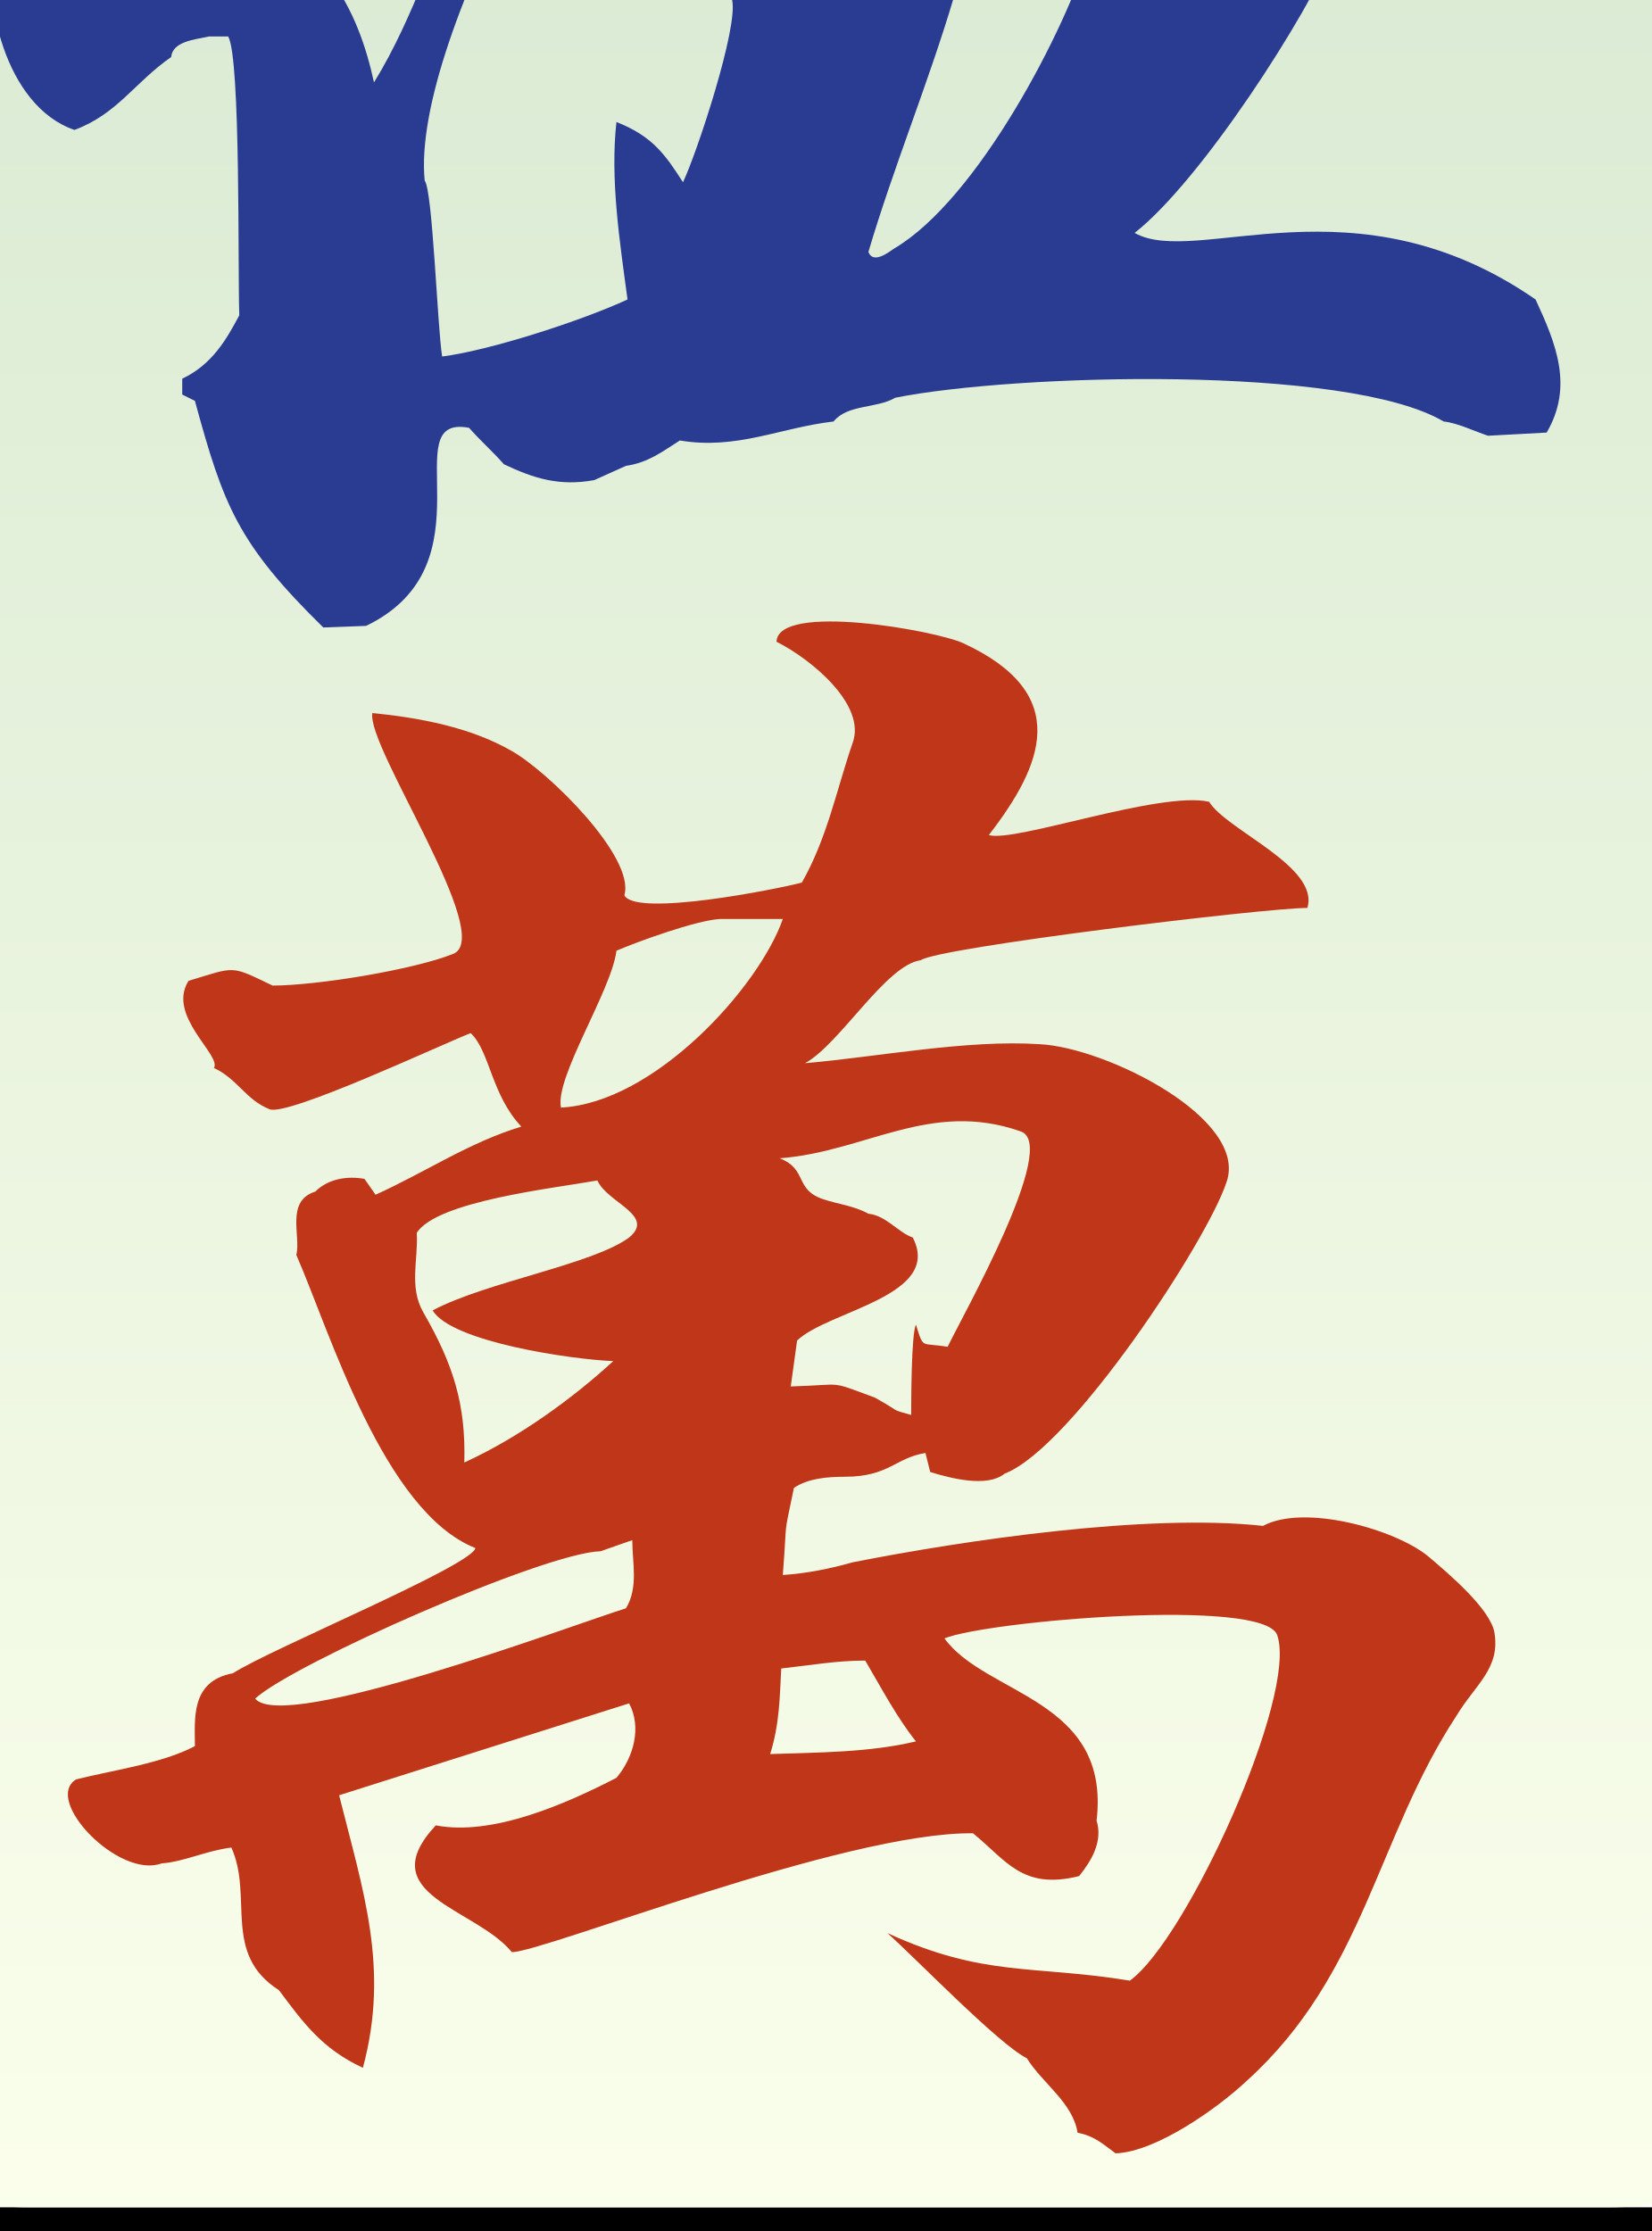
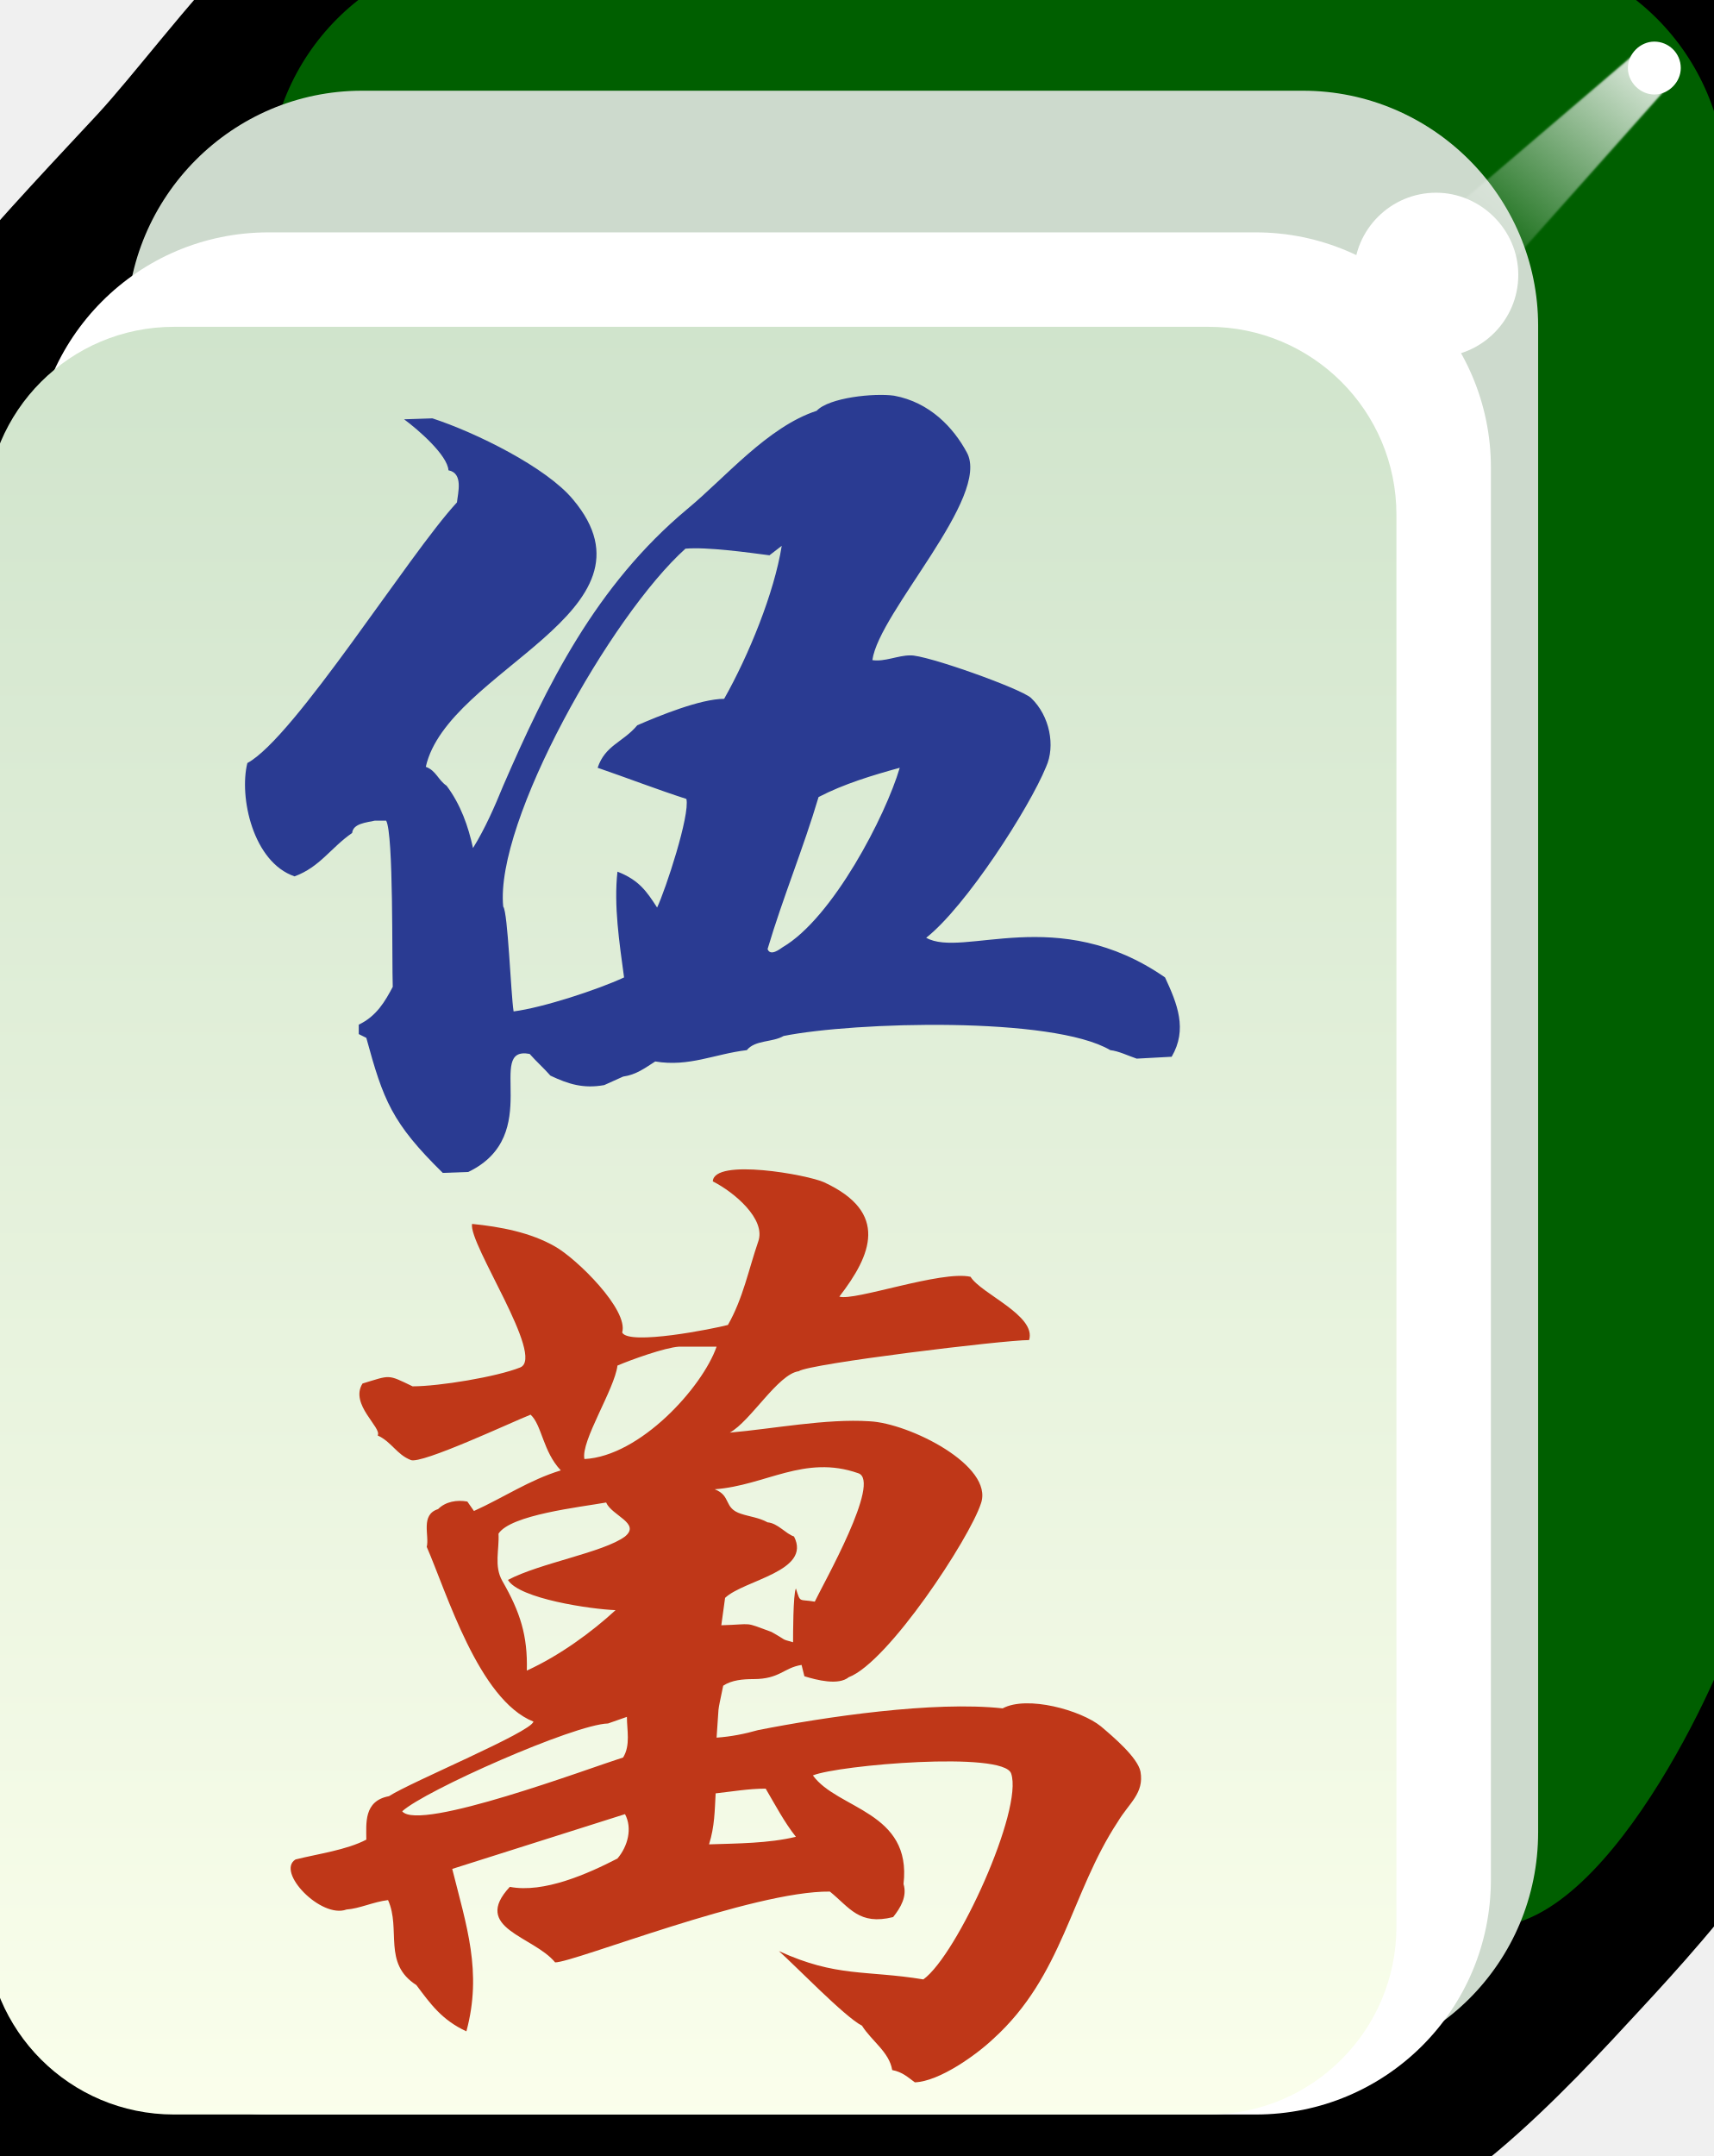
- <svg xmlns="http://www.w3.org/2000/svg" viewBox="-150.7 396.5 104.2 140.8">
+ <svg xmlns="http://www.w3.org/2000/svg" viewBox="-177.2 311.9 181.5 228.3">
  <style type="text/css">
	.st0{enable-background:new    ;}
	.st1{fill:#005F00;}
	.st2{fill:#CDDACD;}
	.st3{fill:#FFFFFF;}
	.st4{fill:url(#rect3008_1_);}
	.st5{filter:url(#filter3970-5);}
	.st6{fill:url(#SVGID_1_);}
	.st7{fill:#2A3B92;}
	.st8{fill:#BF3718;}
</style>
  <switch>
    <g>
      <filter width="1.217" height="1.215" y="-0.108" x="-0.109" id="filter3970-5" color-interpolation-filters="sRGB">
        <feGaussianBlur stdDeviation="0.128" id="feGaussianBlur3972-8" />
      </filter>
      <g id="g4146" transform="translate(39.76832,209.7179)">
		</g>
      <g id="g4630" transform="matrix(1.000594,0,0,1,-1.375807,203.4062)" class="st0">
        <g id="g3062">
          <path id="rect4031" d="M-131.2,90.5l46.1,0.2l68.4-0.2c22.9-0.1,36.1,15.9,36.1,40.4v154.6c0,12.3-14,27.7-21.4,35.7      s-22.1,24.3-33.6,24.3h-113c-22.9,0-41.3-5.6-41.3-30.2l-0.3-162.3c0-6.4,17.3-24.3,24.8-32.4C-158,112.6-142.7,90.4-131.2,90.5      L-131.2,90.5z" />
          <path id="rect3767" class="st1" d="M-122.4,103.2h104.5c13.8,0,24.8,11.1,24.9,24.9l0.9,152.4c0,2-12.6,32-25.8,32h-104.5      c-13.8,0-24.9-11.1-24.9-24.9V128.1C-147.3,114.3-136.2,103.2-122.4,103.2L-122.4,103.2z" />
          <path id="rect3861" class="st2" d="M-137.4,118.1h99.6c13.7,0,24.9,11.2,24.9,24.9v159.5c0,13.8-11.1,24.9-24.9,24.9h-99.6      c-13.7,0-24.9-11.2-24.9-24.9V143.1C-162.3,129.3-151.1,118.1-137.4,118.1z" />
          <path id="rect3765" class="st3" d="M-147.3,133.1h104.5c13.7,0,24.9,11.2,24.9,24.9v149.5c0,13.8-11.1,24.9-24.9,24.9h-104.5      c-13.7,0-24.9-11.2-24.9-24.9V158C-172.2,144.3-161.1,133.1-147.3,133.1z" />
          <linearGradient id="rect3008_1_" gradientUnits="userSpaceOnUse" x1="-324.883" y1="569.587" x2="-324.883" y2="531.068" gradientTransform="matrix(4.9807 0 0 -4.9841 1515.62 2981.961)">
            <stop offset="0" style="stop-color:#D0E4CC" />
            <stop offset="1" style="stop-color:#FBFFEC" />
          </linearGradient>
          <path id="rect3008" class="st4" d="M-157.3,143.1h109.5c11,0,19.9,8.9,19.9,19.9v149.5c0,11-8.9,19.9-19.9,19.9h-109.5      c-11,0-19.9-8.9-19.9-19.9V163C-177.2,152-168.3,143.1-157.3,143.1z" />
          <path id="path3932" class="st3" d="M2.2,115.7c0,1.5-1.3,2.8-2.8,2.8s-2.8-1.3-2.8-2.8s1.3-2.8,2.8-2.8S2.2,114.1,2.2,115.7z" />
          <g id="path3936" class="st5">
            <linearGradient id="SVGID_1_" gradientUnits="userSpaceOnUse" x1="-315.771" y1="590.47" x2="-318.887" y2="587.001" gradientTransform="matrix(7.1013 0 0 -6.6887 2243.616 4061.265)">
              <stop offset="0" style="stop-color:#FFFFFF" />
              <stop offset="1" style="stop-color:#FFFFFF;stop-opacity:0" />
            </linearGradient>
            <polygon class="st6" points="-2.8,114.3 -31.6,138.9 -23.4,144.9 1.8,116.6      " />
          </g>
          <path id="path3882" class="st3" d="M-15,137.6c0,4.8-3.9,8.7-8.7,8.7c-4.8,0-8.7-3.9-8.7-8.7c0,0,0,0,0,0c0-4.8,3.9-8.7,8.7-8.7      C-19,128.9-15,132.8-15,137.6C-15,137.6-15,137.6-15,137.6z" />
        </g>
      </g>
      <g>
        <path class="st7" d="M-56.8,424c-0.9-0.3-1.9-0.8-2.8-0.9c-6.1-3.6-27.1-3-34.6-1.5c-1.2,0.7-3,0.4-3.9,1.5     c-3.4,0.4-6.1,1.8-9.7,1.2c-1.1,0.7-2,1.4-3.4,1.6l-2,0.9c-2.2,0.4-3.8-0.1-5.7-1c-0.7-0.8-1.5-1.5-2.2-2.3     c-4.8-0.9,1.6,8.6-6.5,12.5l-2.7,0.1c-5.4-5.3-6.3-7.7-8.1-14.3l-0.8-0.4v-1c1.9-0.9,2.8-2.5,3.6-4c-0.1-2.7,0.1-16.2-0.7-17.6     h-1.2c-0.9,0.2-2.3,0.3-2.4,1.3c-2.3,1.6-3.4,3.6-6.1,4.6c-4.4-1.5-5.9-8.4-5-12c5-2.7,17.1-22.1,22.2-27.6     c0.1-1,0.7-3.1-0.9-3.4c-0.1-1.6-3.2-4.3-4.7-5.4l3-0.1c4.6,1.5,12.1,5.2,14.9,8.6c10,11.9-13.3,18-15.6,28.3     c1.1,0.4,1.3,1.4,2.2,2c1.5,2,2.3,4.3,2.8,6.6c1.3-2.1,2.3-4.4,3.2-6.6c4.6-10.6,9.8-21.2,19.5-29.3c4-3.3,8.5-8.7,13.7-10.4     c1.3-1.4,6.1-1.9,8.2-1.6c3.8,0.7,6.3,3.4,7.7,6c2.6,4.7-9.3,16.9-10,22c1.3,0.2,2.7-0.5,4-0.5c1.6-0.1,11.7,3.5,12.8,4.5     c2,1.9,2.6,5.1,1.6,7.3c-1.8,4.4-8.5,14.8-12.7,18.1c3.9,2.2,13.9-3.7,25.3,4.2c1.3,2.8,2.4,5.5,0.7,8.4L-56.8,424z M-95.7,370.7     c-2.3-0.3-6.6-0.9-8.9-0.7c-7.9,7.1-20.2,28.9-19.3,37.9c0.5,0.6,0.8,9.2,1.1,11.1c3.1-0.4,8.9-2.3,11.7-3.6     c-0.5-3.7-1.1-7.6-0.7-11.2c2.3,0.9,3.1,2.1,4.2,3.8c0.9-1.9,3.5-9.8,3.1-11.5c-3.1-1-6.2-2.2-9.4-3.3c0.8-2.4,2.7-2.7,4.2-4.5     c2.3-1,6.7-2.8,9.2-2.8c2.6-4.6,5.3-11.2,6.1-16.2L-95.7,370.7z M-90.5,396.3c-1.6,5.4-3.8,10.7-5.4,16.1c0.3,0.8,1.3,0,1.6-0.2     c5.3-3.1,10.9-13.9,12.4-19C-84.8,394-87.8,394.9-90.5,396.3z" />
        <path class="st8" d="M-58.8,504.8c-5,7.6-5.8,16.3-13.2,23c-1.8,1.7-5.7,4.5-8.3,4.6c-0.7-0.5-1.3-1.1-2.4-1.3     c-0.3-1.9-2.2-3.1-3.2-4.7c-1.8-0.9-7.1-6.4-8.8-7.9c6.1,2.8,9.2,2,15.3,3c3.6-2.6,10.6-18,9.3-21.8c-0.8-2.4-18.3-0.9-21,0.2     c2.6,3.6,10.5,3.8,9.6,11.5c0.4,1.3-0.3,2.5-1.1,3.5c-3.6,0.9-4.6-1-6.7-2.7c-8.1-0.1-27.1,7.5-29.1,7.5c-2.3-2.8-8.9-3.6-4.8-8     c3.6,0.7,8.3-1.4,11.4-3c1.1-1.3,1.6-3.2,0.8-4.7l-18.3,5.8c1.5,6,3.2,10.9,1.5,17.2c-2.6-1.2-3.8-2.9-5.3-4.9     c-3.6-2.3-1.6-5.9-3-9c-1.6,0.2-3,0.9-4.4,1c-2.7,1-7.5-4-5.4-5.3c2.4-0.6,5.4-1,7.5-2.1c0-1.7-0.3-4.1,2.4-4.6     c2.3-1.5,15.1-6.8,15.3-7.9c-5.8-2.3-9.2-13.7-11.3-18.5c0.3-1.2-0.7-3.4,1.2-4c0.8-0.8,2-1,3.1-0.8l0.7,1     c3.1-1.4,5.9-3.3,9.2-4.3c-1.9-2-2-4.8-3.2-5.9c-1.8,0.7-11.6,5.3-12.7,4.8c-1.5-0.6-2-1.9-3.5-2.6c0.5-0.8-3-3.3-1.6-5.5     c3-0.9,2.6-1,5.3,0.3c2.8,0,8.9-1,11.4-2c2.7-1.1-5.5-13.1-5.1-15.2c3,0.3,6.2,0.9,8.8,2.4c2.3,1.3,7.8,6.7,7.1,9.1     c0.7,1.4,9.7-0.4,11.2-0.8c1.6-2.8,2.2-5.9,3.2-8.8c0.9-2.4-2.6-5.3-4.8-6.4c0.1-2.5,10.1-0.7,11.8,0.1c6.9,3.2,5,7.7,1.6,12.1     c1.6,0.5,10.8-2.8,13.9-2.1c1.1,1.8,7,4.1,6.2,6.7c-2.7,0-23.3,2.5-24.4,3.3c-2.2,0.3-5.1,5.3-7.3,6.5c4.6-0.4,10.2-1.5,14.8-1.2     c4.2,0.2,13.2,4.7,11.8,8.7c-1.2,3.7-9.8,16.8-14,18.4c-1.1,0.9-3.4,0.3-4.7-0.1l-0.3-1.2c-1.9,0.3-2.3,1.5-5.1,1.5     c-1.1,0-2.3,0.1-3.2,0.7c-0.7,3.4-0.4,1.6-0.7,5.5c1.5-0.1,3-0.4,4.4-0.8c7.1-1.4,18.6-3.1,25.9-2.3c2.6-1.4,8.3,0.2,10.4,1.9     c1.3,1.1,3.9,3.3,4.2,4.8C-56,501.8-57.6,502.8-58.8,504.8z M-112.8,494.4c-3.6,0.1-19.4,7.1-21.8,9.3c1.8,2.2,19.9-4.6,23.4-5.7     c0.8-1.3,0.4-2.9,0.4-4.3L-112.8,494.4z M-113,471c-2.8,0.5-10.1,1.3-11.4,3.3c0.1,1.7-0.5,3.4,0.4,5c1.9,3.3,2.7,5.8,2.6,9.5     c3.5-1.6,6.9-4.1,9.4-6.4c-2.6-0.1-10.2-1.2-11.4-3.2c3.4-1.8,10.1-2.9,12.4-4.6C-109.3,473.2-112.4,472.4-113,471z      M-105.3,454.5c-1.5,0.1-5.1,1.4-6.5,2c-0.3,2.5-3.9,8-3.5,9.9c5.9-0.3,12.5-7.6,14-11.9H-105.3z M-96.1,501.3     c-1.8,0-3.5,0.3-5.3,0.5c-0.1,1.8-0.1,3.5-0.7,5.4c3-0.1,6.3-0.1,9.2-0.8C-94.1,504.9-95.1,503-96.1,501.3z M-101.5,469.6     c1.8,0.7,0.9,2,2.8,2.6c0.9,0.3,1.9,0.4,2.8,0.9c1.1,0.1,1.9,1.2,2.8,1.5c1.9,3.7-5.3,4.6-7.3,6.5l-0.4,2.9     c3.5-0.1,2.3-0.4,5.3,0.7c1.8,1,0.9,0.7,2.3,1.1c0-0.7,0-5.1,0.3-5.7c0.5,1.6,0.3,1.1,2,1.4c0.9-1.9,7.1-12.8,4.6-13.6     C-92,465.9-96.1,469.2-101.5,469.6z" />
      </g>
    </g>
  </switch>
</svg>
